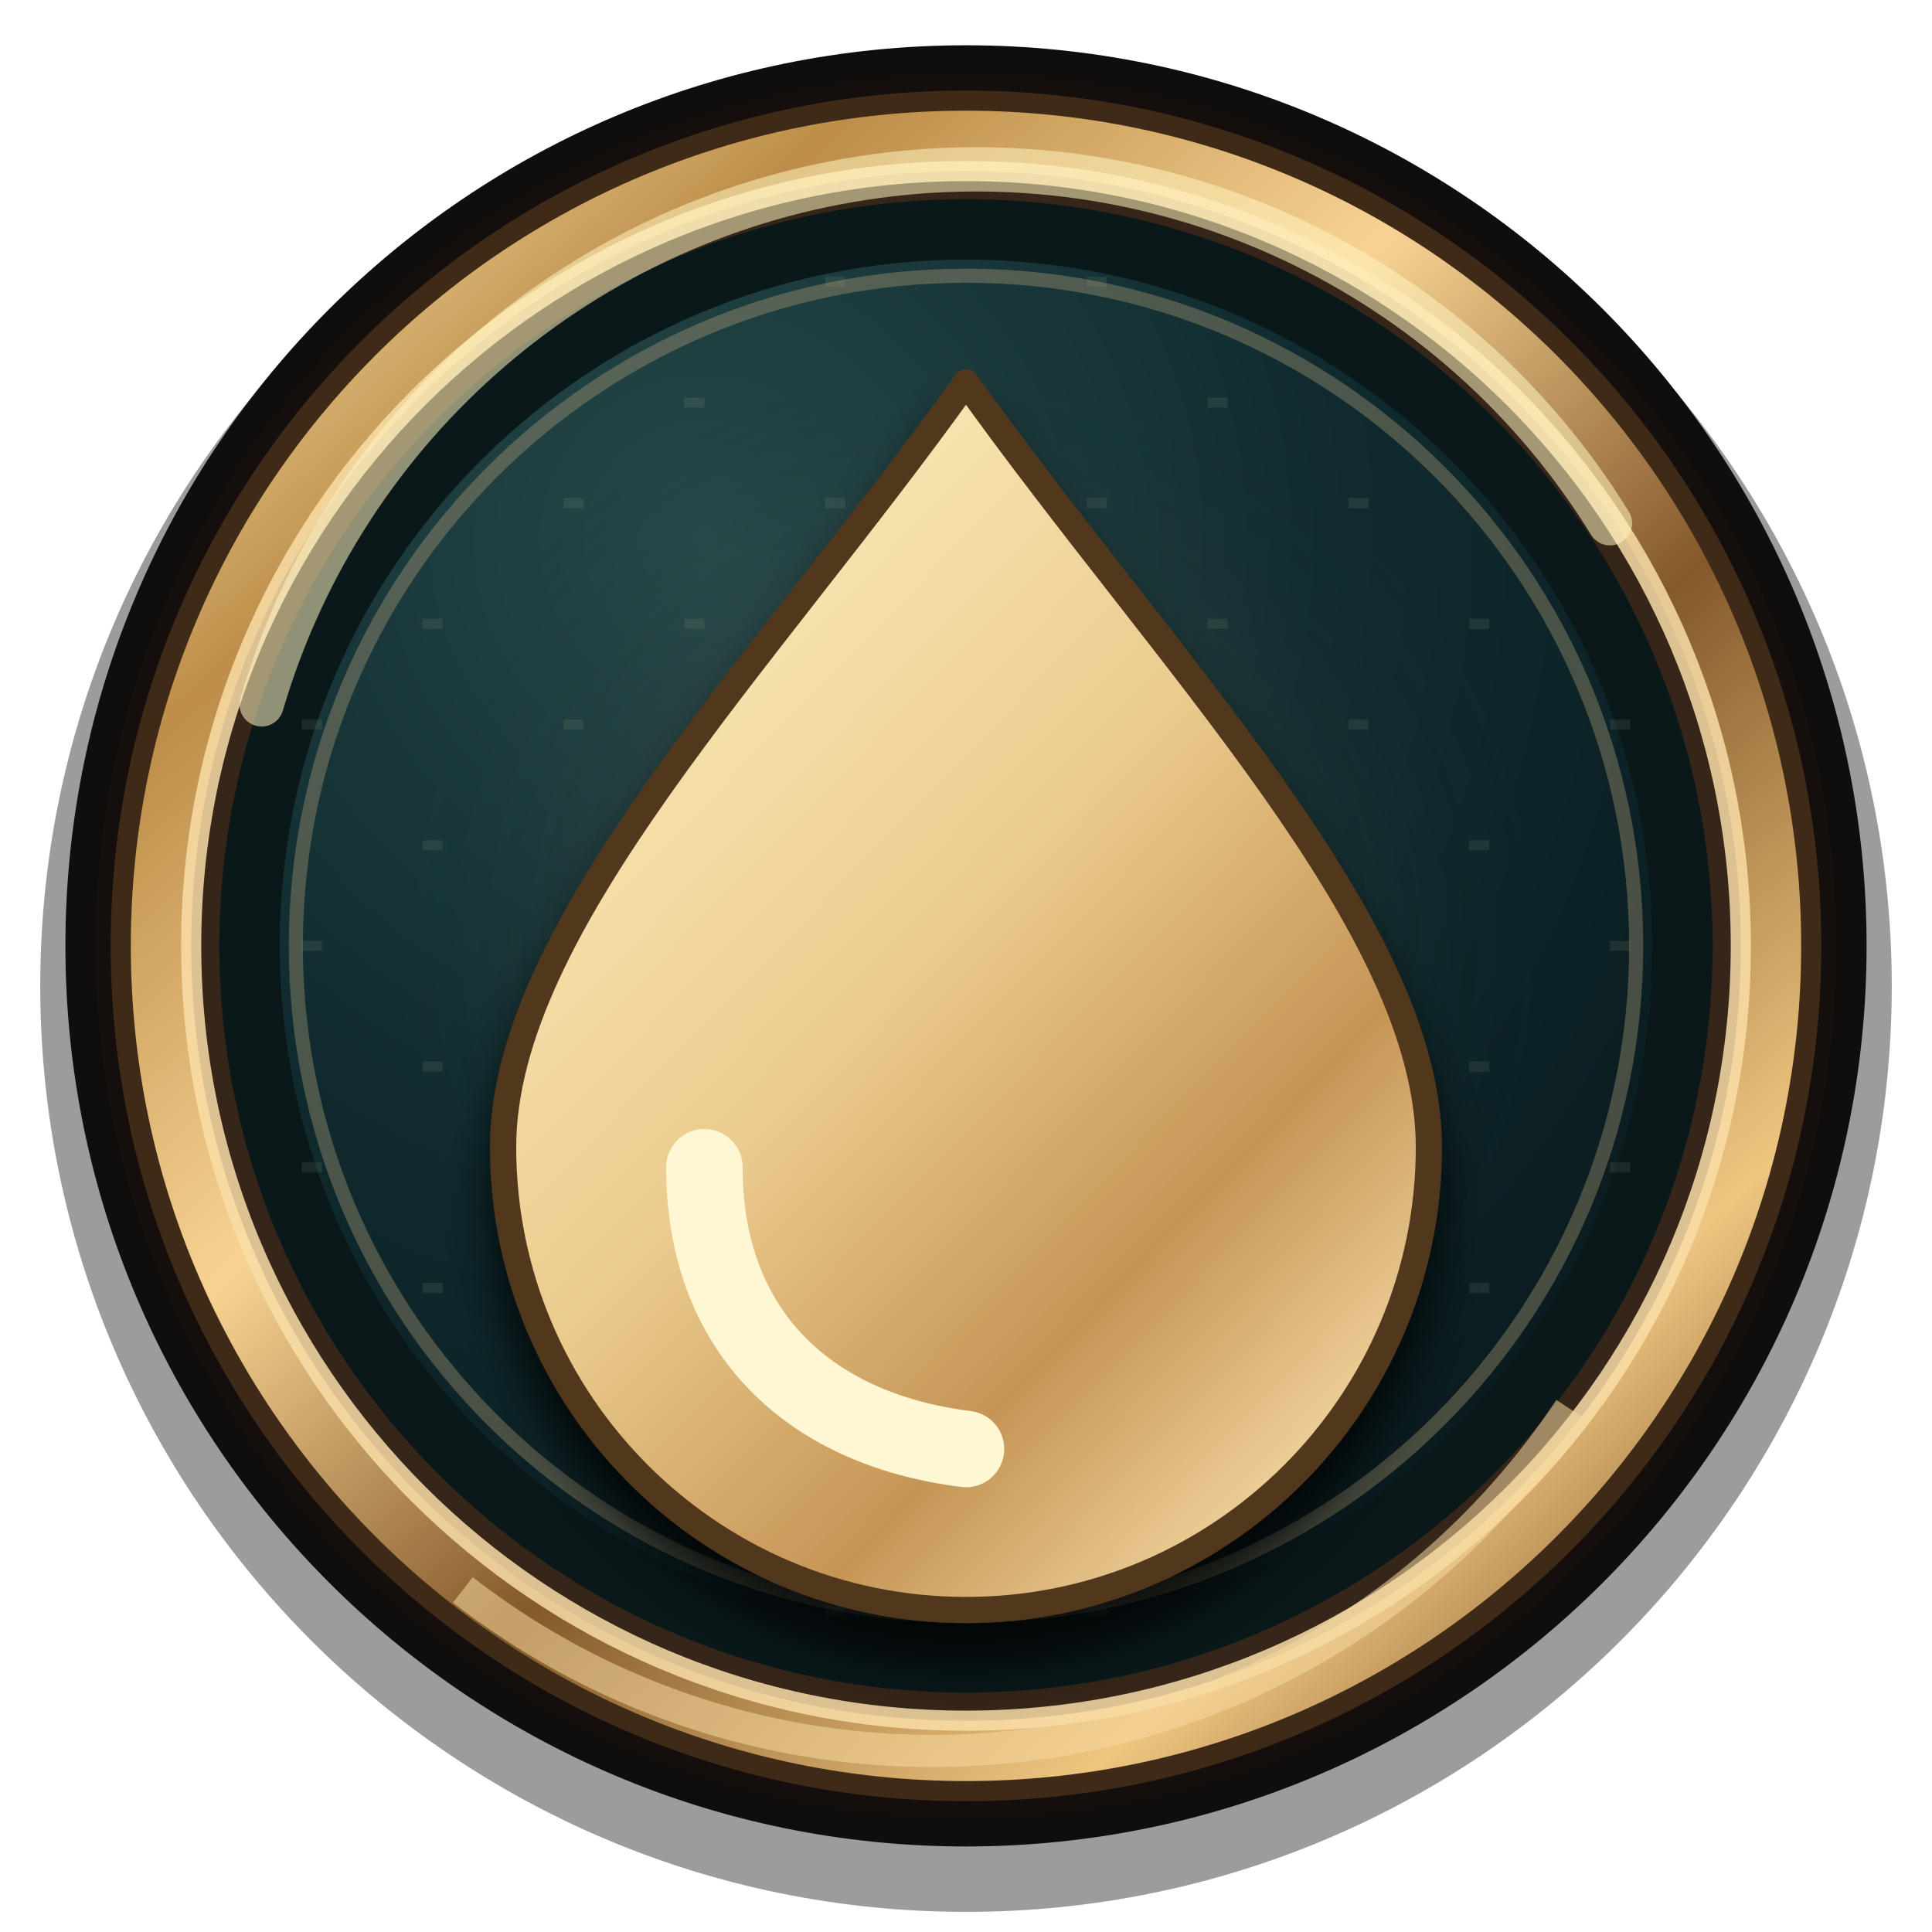
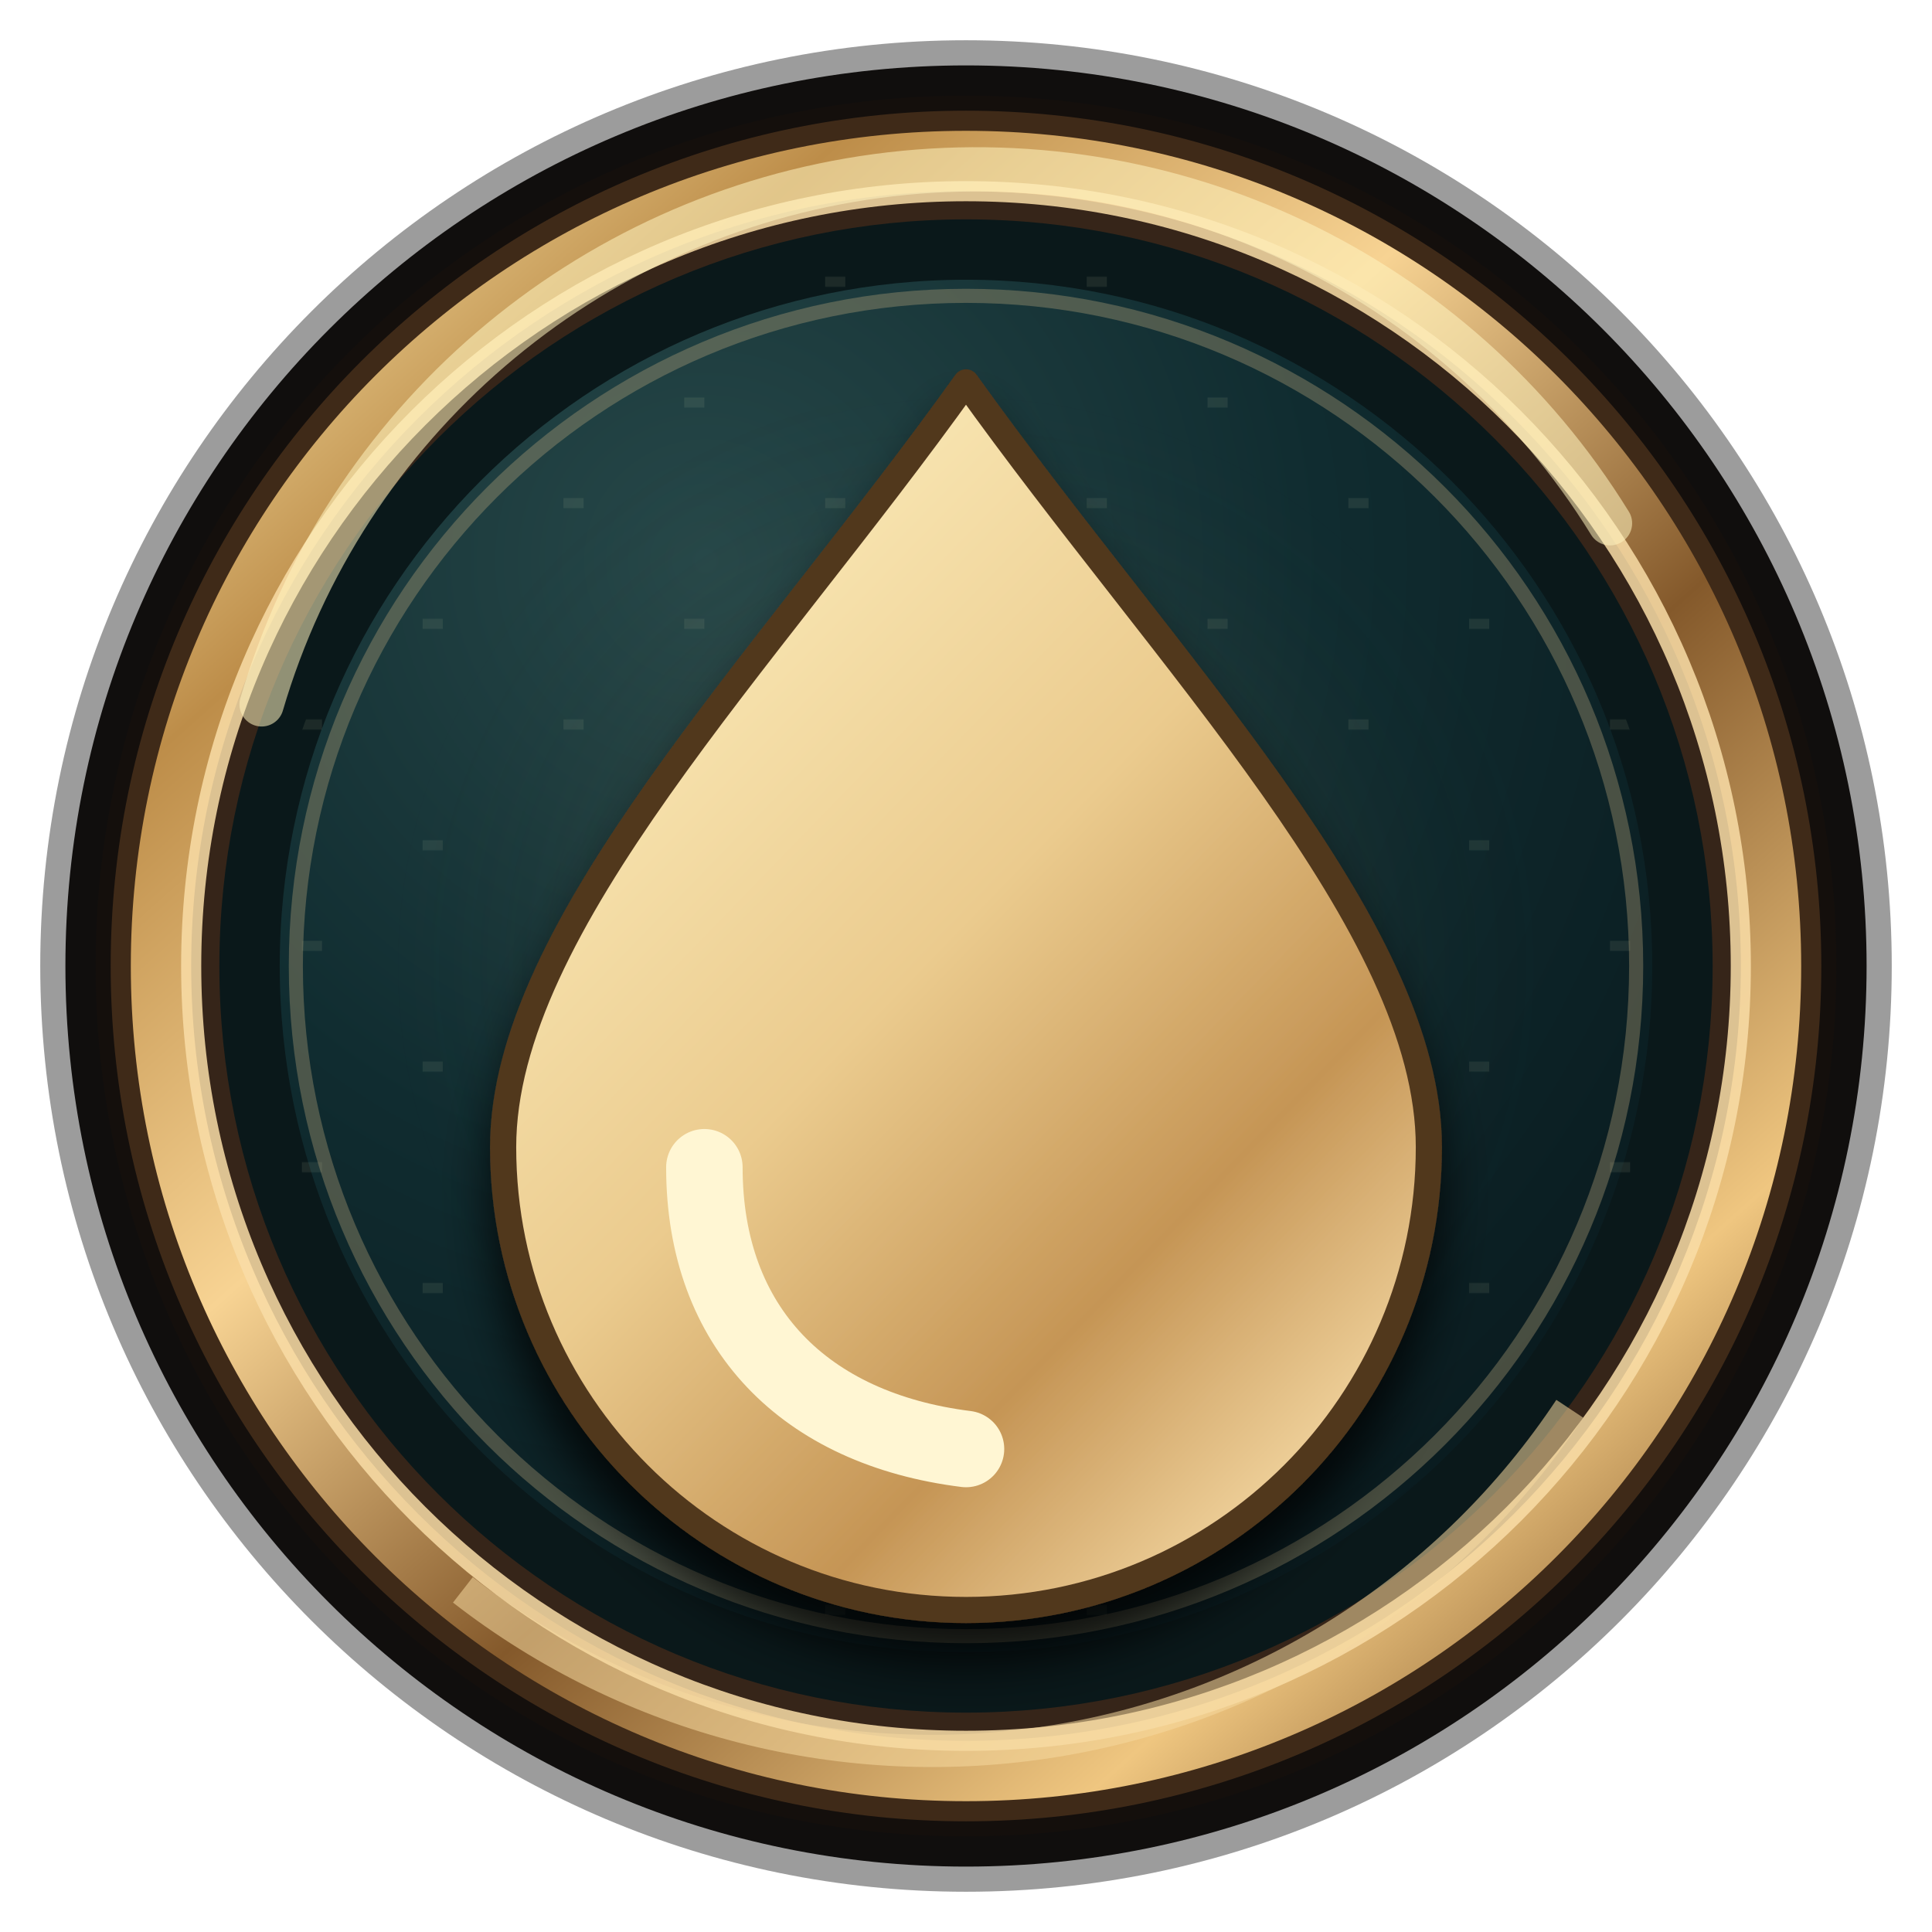
<svg xmlns="http://www.w3.org/2000/svg" viewBox="0 0 96 96" role="img" aria-label="정수실">
  <defs>
    <linearGradient id="rim" x1=".09" y1=".02" x2=".94" y2=".97">
      <stop stop-color="#f8e2a5" />
      <stop offset=".17" stop-color="#bd8d49" />
      <stop offset=".38" stop-color="#f7d393" />
      <stop offset=".59" stop-color="#84592b" />
      <stop offset=".82" stop-color="#efc680" />
      <stop offset="1" stop-color="#71481f" />
    </linearGradient>
    <radialGradient id="enamel" cx=".32" cy=".22" r=".93">
      <stop stop-color="#274849" />
      <stop offset=".46" stop-color="#102c30" />
      <stop offset="1" stop-color="#08161a" />
    </radialGradient>
    <linearGradient id="goldGlyph" x1=".08" y1=".05" x2=".81" y2="1">
      <stop stop-color="#fff3c4" />
      <stop offset=".47" stop-color="#ebcb8e" />
      <stop offset=".75" stop-color="#c59555" />
      <stop offset="1" stop-color="#f9dfab" />
    </linearGradient>
    <radialGradient id="glow">
      <stop stop-color="#cda76b" stop-opacity=".28" />
      <stop offset="1" stop-color="#102c30" stop-opacity="0" />
    </radialGradient>
    <filter id="shadow" x="-20%" y="-20%" width="140%" height="145%">
      <feDropShadow dx="0" dy="2" stdDeviation="1.2" flood-color="#000" flood-opacity=".8" />
    </filter>
    <pattern id="grain" width="13" height="11" patternUnits="userSpaceOnUse">
      <path d="M2 3h1M8 9h1" stroke="#b8c1a0" stroke-opacity=".11" stroke-width=".5" />
    </pattern>
  </defs>
-   <circle cx="48" cy="49" r="46" fill="#000" opacity=".39" />
-   <circle cx="48" cy="47" r="44" fill="#140f0c" stroke="#100e0d" stroke-width="1.5" />
-   <circle cx="48" cy="47" r="42" fill="url(#rim)" stroke="#3f2a18" stroke-width="1" />
-   <circle cx="48" cy="47" r="38.5" fill="#362519" stroke="#f9dda7" stroke-opacity=".85" stroke-width="1" />
-   <circle cx="48" cy="47" r="35.6" fill="url(#enamel)" stroke="#0a181a" stroke-width="3" />
-   <circle cx="48" cy="47" r="35" fill="url(#grain)" />
-   <circle cx="48" cy="47" r="33.3" fill="none" stroke="#b9a47c" stroke-opacity=".36" stroke-width=".7" />
-   <circle cx="48" cy="47" r="29" fill="url(#glow)" />
+   <circle cx="48" cy="48" r="46" fill="#000" opacity=".39" />
+   <circle cx="48" cy="48" r="44" fill="#140f0c" stroke="#100e0d" stroke-width="1.5" />
+   <circle cx="48" cy="48" r="42" fill="url(#rim)" stroke="#3f2a18" stroke-width="1" />
+   <circle cx="48" cy="48" r="38.5" fill="#362519" stroke="#f9dda7" stroke-opacity=".85" stroke-width="1" />
+   <circle cx="48" cy="48" r="35.6" fill="url(#enamel)" stroke="#0a181a" stroke-width="3" />
+   <circle cx="48" cy="48" r="35" fill="url(#grain)" />
+   <circle cx="48" cy="48" r="33.3" fill="none" stroke="#b9a47c" stroke-opacity=".36" stroke-width=".7" />
+   <circle cx="48" cy="48" r="29" fill="url(#glow)" />
  <g filter="url(#shadow)" fill="url(#goldGlyph)" stroke="#51371f" stroke-width="1.3" stroke-linejoin="round">
    <path d="M48 19C38 33 25 46 25 57a23 23 0 0 0 46 0c0-11-13-24-23-38Z" />
    <path d="M35 58c0 8 5 13 13 14" fill="none" stroke="#fff6d3" stroke-width="3.8" stroke-linecap="round" />
  </g>
  <path d="M13 35 A37 37 0 0 1 80 26" fill="none" stroke="#fff4bf" stroke-opacity=".55" stroke-width="2.2" stroke-linecap="round" />
  <path d="M78 70 A38 38 0 0 1 23 79" fill="none" stroke="#f6d89e" stroke-opacity=".55" stroke-width="1.6" />
</svg>
